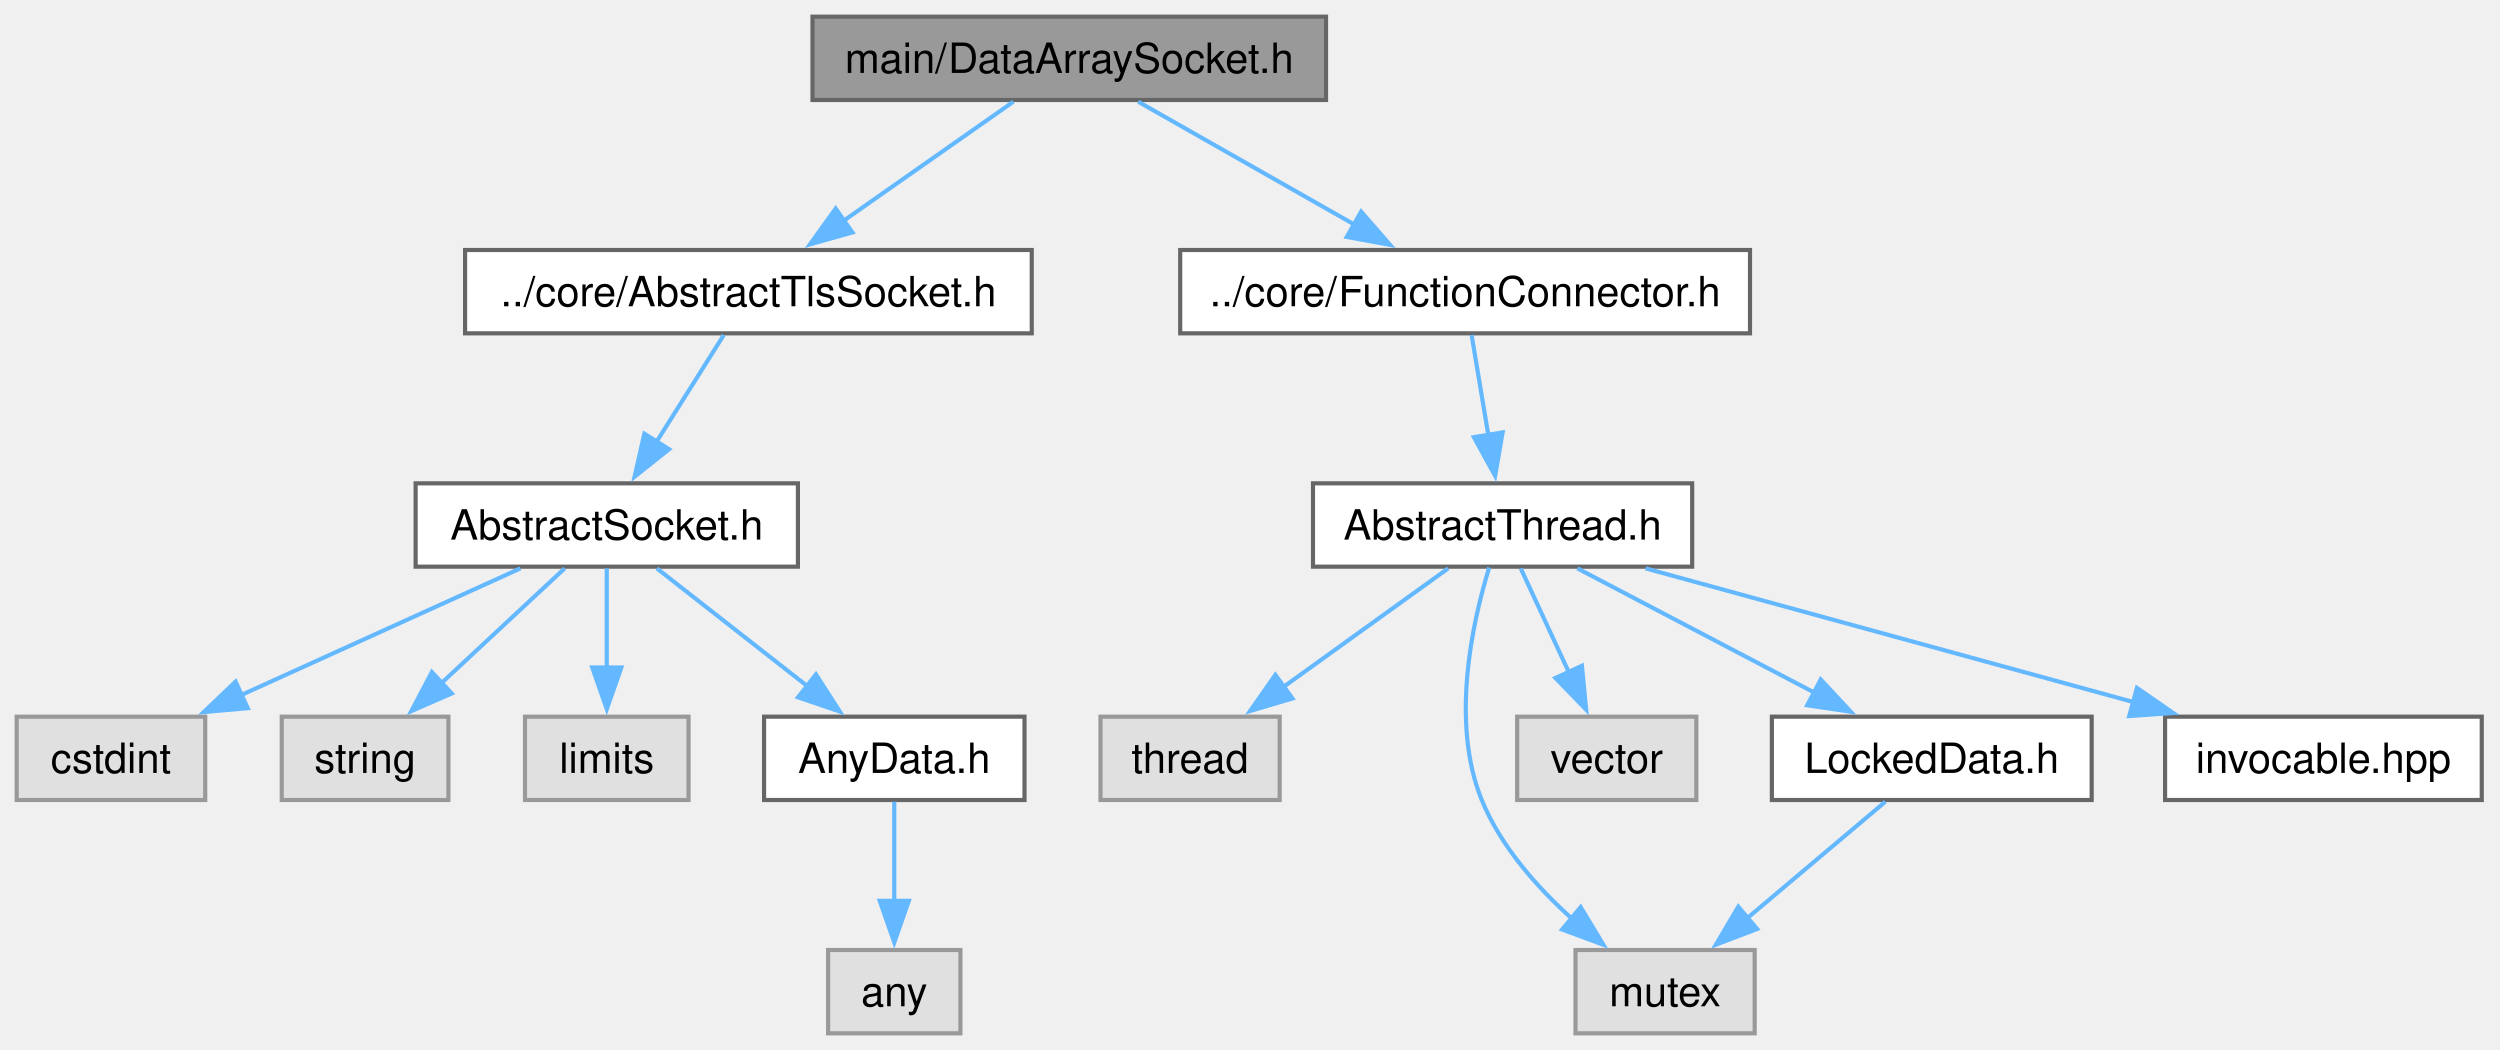
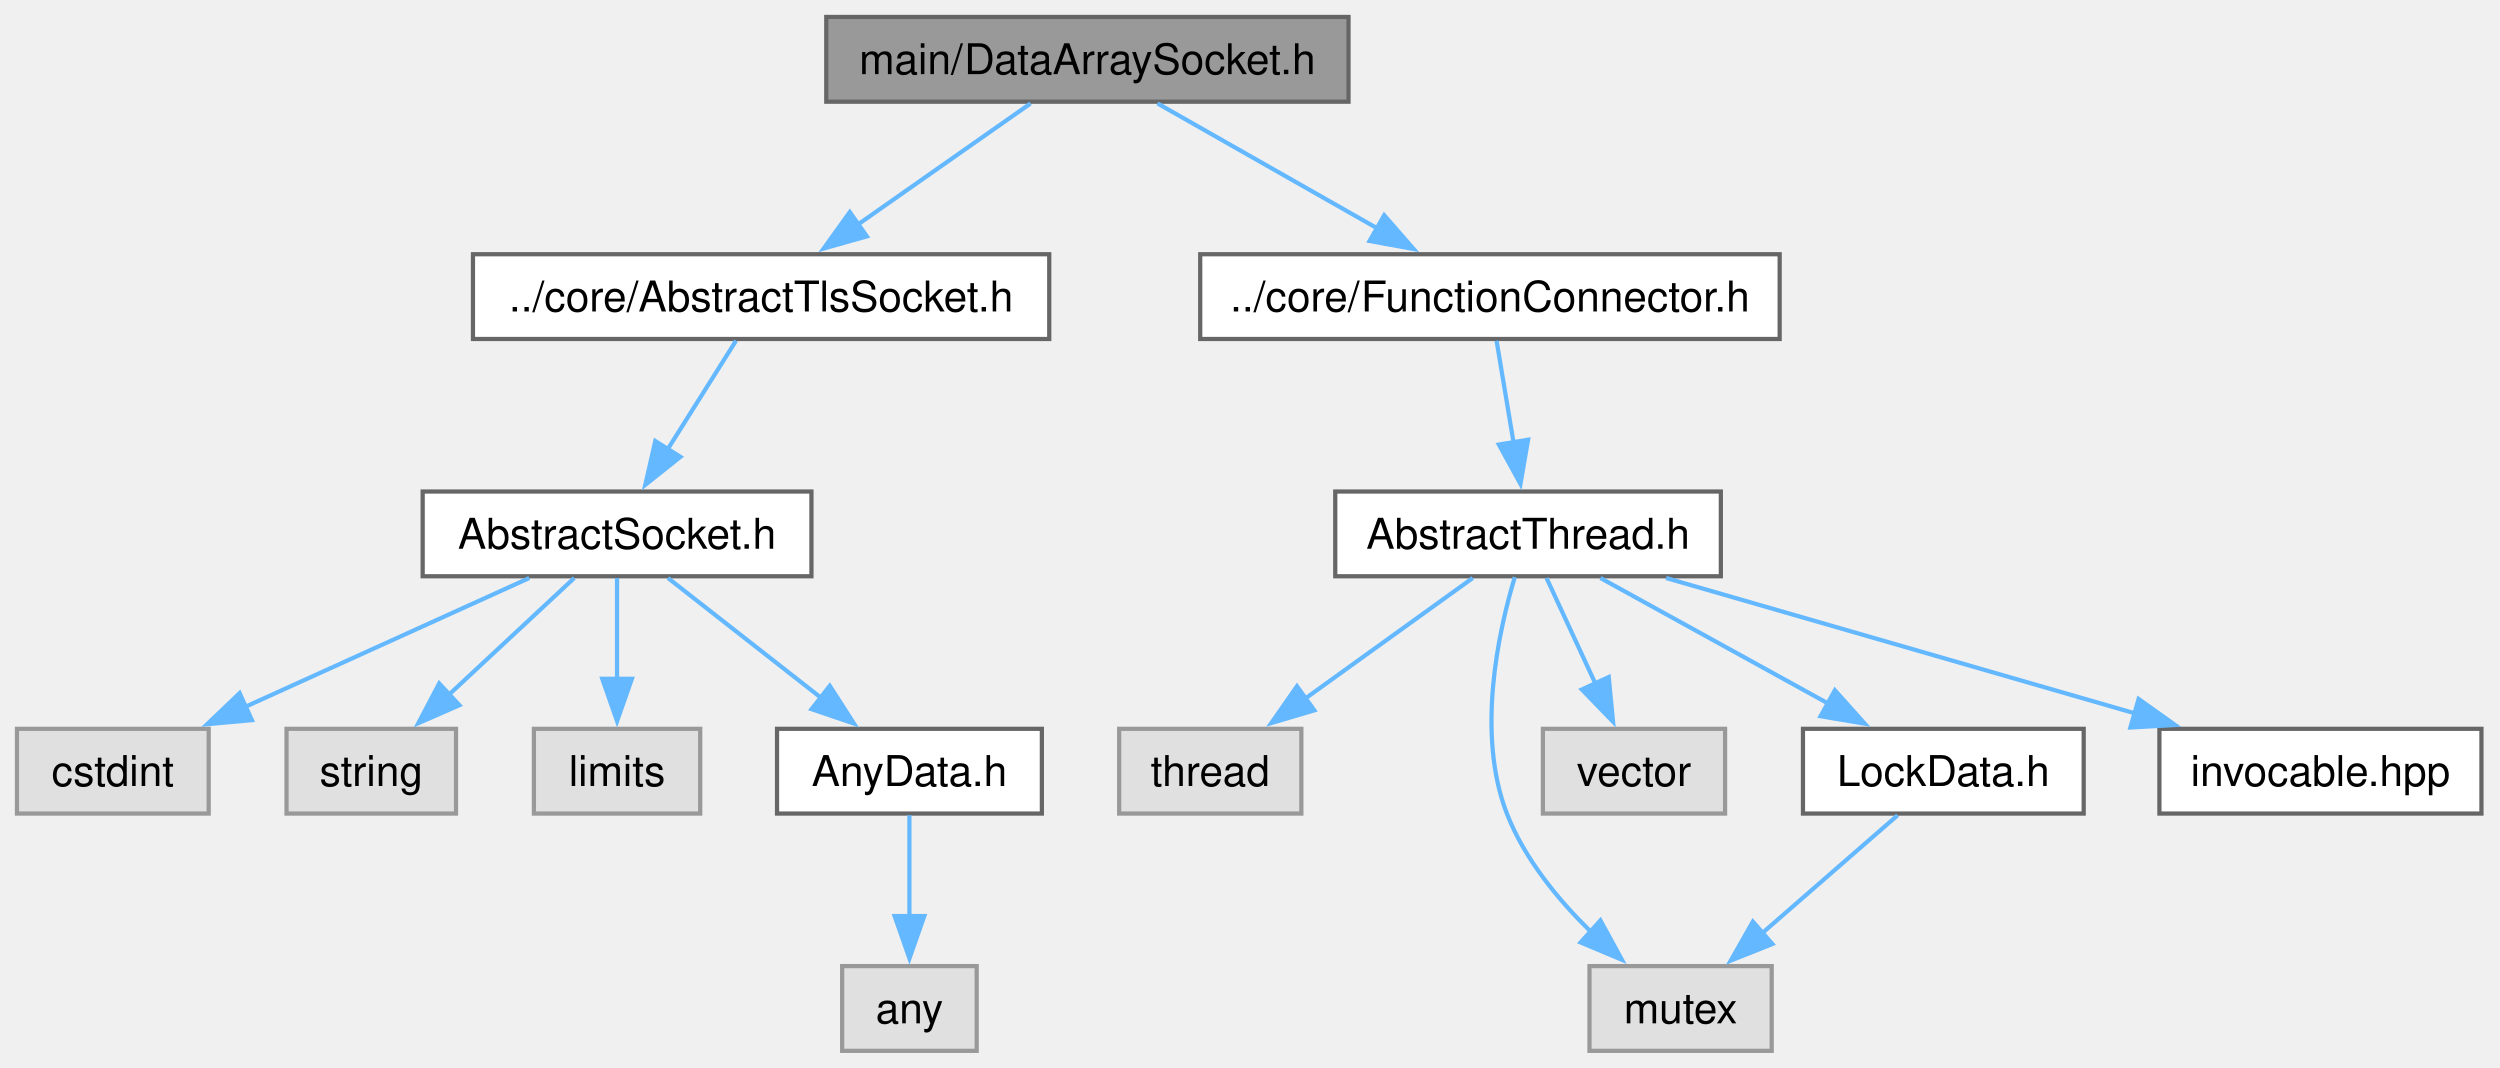
- <svg xmlns="http://www.w3.org/2000/svg" xmlns:xlink="http://www.w3.org/1999/xlink" width="600pt" height="252pt" viewBox="0.00 0.00 600.00 252.00">
+ <svg xmlns="http://www.w3.org/2000/svg" xmlns:xlink="http://www.w3.org/1999/xlink" width="590pt" height="252pt" viewBox="0.00 0.00 590.00 252.00">
  <g id="graph0" class="graph" transform="scale(1 1) rotate(0) translate(4 248)">
    <g id="Node000001" class="node">
      <g id="a_Node000001">
        <a xlink:title="The DataArraySocket class.">
          <polygon fill="#999999" stroke="#666666" points="314.25,-244 191,-244 191,-224 314.25,-224 314.25,-244" />
          <text xml:space="preserve" text-anchor="middle" x="252.62" y="-230.5" font-family="Helvetica,sans-Serif" font-size="10.00">main/DataArraySocket.h</text>
        </a>
      </g>
    </g>
    <g id="Node000002" class="node">
      <g id="a_Node000002">
        <a xlink:href="AbstractTlsSocket_8h.html" target="_top" xlink:title="The AbstractTlsSocket class.">
          <polygon fill="white" stroke="#666666" points="243.62,-188 107.62,-188 107.62,-168 243.62,-168 243.62,-188" />
          <text xml:space="preserve" text-anchor="middle" x="175.62" y="-174.5" font-family="Helvetica,sans-Serif" font-size="10.00">../core/AbstractTlsSocket.h</text>
        </a>
      </g>
    </g>
    <g id="edge1_Node000001_Node000002" class="edge">
      <g id="a_edge1_Node000001_Node000002">
        <a xlink:title=" ">
          <path fill="none" stroke="#63b8ff" d="M239.21,-223.59C228.02,-215.74 211.81,-204.38 198.57,-195.09" />
          <polygon fill="#63b8ff" stroke="#63b8ff" points="200.58,-192.22 190.38,-189.35 196.56,-197.96 200.58,-192.22" />
        </a>
      </g>
    </g>
    <g id="Node000009" class="node">
      <g id="a_Node000009">
        <a xlink:href="FunctionConnector_8h.html" target="_top" xlink:title="The AbstractFunctionConnector, FunctionConnector, FunctionConnectorProtected, FunctionConnectionGuard...">
          <polygon fill="white" stroke="#666666" points="416,-188 279.25,-188 279.25,-168 416,-168 416,-188" />
          <text xml:space="preserve" text-anchor="middle" x="347.62" y="-174.5" font-family="Helvetica,sans-Serif" font-size="10.00">../core/FunctionConnector.h</text>
        </a>
      </g>
    </g>
    <g id="edge8_Node000001_Node000009" class="edge">
      <g id="a_edge8_Node000001_Node000009">
        <a xlink:title=" ">
          <path fill="none" stroke="#63b8ff" d="M269.17,-223.59C283.52,-215.44 304.55,-203.48 321.23,-194" />
          <polygon fill="#63b8ff" stroke="#63b8ff" points="322.67,-197.21 329.63,-189.23 319.21,-191.13 322.67,-197.21" />
        </a>
      </g>
    </g>
    <g id="Node000003" class="node">
      <g id="a_Node000003">
        <a xlink:href="AbstractSocket_8h.html" target="_top" xlink:title="The AbstractSocket class.">
          <polygon fill="white" stroke="#666666" points="187.5,-132 95.75,-132 95.75,-112 187.5,-112 187.5,-132" />
          <text xml:space="preserve" text-anchor="middle" x="141.62" y="-118.5" font-family="Helvetica,sans-Serif" font-size="10.00">AbstractSocket.h</text>
        </a>
      </g>
    </g>
    <g id="edge2_Node000002_Node000003" class="edge">
      <g id="a_edge2_Node000002_Node000003">
        <a xlink:title=" ">
          <path fill="none" stroke="#63b8ff" d="M169.7,-167.59C165.27,-160.55 159.05,-150.67 153.59,-142" />
          <polygon fill="#63b8ff" stroke="#63b8ff" points="156.58,-140.18 148.29,-133.58 150.65,-143.91 156.58,-140.18" />
        </a>
      </g>
    </g>
    <g id="Node000004" class="node">
      <g id="a_Node000004">
        <a xlink:title=" ">
          <polygon fill="#e0e0e0" stroke="#999999" points="45.25,-76 0,-76 0,-56 45.25,-56 45.25,-76" />
          <text xml:space="preserve" text-anchor="middle" x="22.62" y="-62.5" font-family="Helvetica,sans-Serif" font-size="10.00">cstdint</text>
        </a>
      </g>
    </g>
    <g id="edge3_Node000003_Node000004" class="edge">
      <g id="a_edge3_Node000003_Node000004">
        <a xlink:title=" ">
          <path fill="none" stroke="#63b8ff" d="M120.9,-111.59C102.41,-103.21 75.08,-90.8 53.93,-81.21" />
          <polygon fill="#63b8ff" stroke="#63b8ff" points="55.45,-78.05 44.89,-77.1 52.55,-84.42 55.45,-78.05" />
        </a>
      </g>
    </g>
    <g id="Node000005" class="node">
      <g id="a_Node000005">
        <a xlink:title=" ">
          <polygon fill="#e0e0e0" stroke="#999999" points="103.62,-76 63.62,-76 63.62,-56 103.62,-56 103.62,-76" />
          <text xml:space="preserve" text-anchor="middle" x="83.62" y="-62.5" font-family="Helvetica,sans-Serif" font-size="10.00">string</text>
        </a>
      </g>
    </g>
    <g id="edge4_Node000003_Node000005" class="edge">
      <g id="a_edge4_Node000003_Node000005">
        <a xlink:title=" ">
          <path fill="none" stroke="#63b8ff" d="M131.52,-111.59C123.37,-104.01 111.69,-93.13 101.91,-84.02" />
          <polygon fill="#63b8ff" stroke="#63b8ff" points="104.42,-81.58 94.72,-77.33 99.65,-86.71 104.42,-81.58" />
        </a>
      </g>
    </g>
    <g id="Node000006" class="node">
      <g id="a_Node000006">
        <a xlink:title=" ">
          <polygon fill="#e0e0e0" stroke="#999999" points="161.25,-76 122,-76 122,-56 161.25,-56 161.25,-76" />
          <text xml:space="preserve" text-anchor="middle" x="141.62" y="-62.5" font-family="Helvetica,sans-Serif" font-size="10.00">limits</text>
        </a>
      </g>
    </g>
    <g id="edge5_Node000003_Node000006" class="edge">
      <g id="a_edge5_Node000003_Node000006">
        <a xlink:title=" ">
          <path fill="none" stroke="#63b8ff" d="M141.62,-111.59C141.62,-105.01 141.62,-95.96 141.62,-87.73" />
          <polygon fill="#63b8ff" stroke="#63b8ff" points="145.13,-87.81 141.63,-77.81 138.13,-87.81 145.13,-87.81" />
        </a>
      </g>
    </g>
    <g id="Node000007" class="node">
      <g id="a_Node000007">
        <a xlink:href="AnyData_8h.html" target="_top" xlink:title="The AnyData class.">
          <polygon fill="white" stroke="#666666" points="241.88,-76 179.38,-76 179.38,-56 241.88,-56 241.88,-76" />
          <text xml:space="preserve" text-anchor="middle" x="210.62" y="-62.5" font-family="Helvetica,sans-Serif" font-size="10.00">AnyData.h</text>
        </a>
      </g>
    </g>
    <g id="edge6_Node000003_Node000007" class="edge">
      <g id="a_edge6_Node000003_Node000007">
        <a xlink:title=" ">
          <path fill="none" stroke="#63b8ff" d="M153.64,-111.59C163.64,-103.77 178.09,-92.46 189.93,-83.19" />
          <polygon fill="#63b8ff" stroke="#63b8ff" points="191.83,-86.15 197.55,-77.23 187.52,-80.64 191.83,-86.15" />
        </a>
      </g>
    </g>
    <g id="Node000008" class="node">
      <g id="a_Node000008">
        <a xlink:title=" ">
          <polygon fill="#e0e0e0" stroke="#999999" points="226.5,-20 194.75,-20 194.75,0 226.5,0 226.5,-20" />
          <text xml:space="preserve" text-anchor="middle" x="210.62" y="-6.5" font-family="Helvetica,sans-Serif" font-size="10.00">any</text>
        </a>
      </g>
    </g>
    <g id="edge7_Node000007_Node000008" class="edge">
      <g id="a_edge7_Node000007_Node000008">
        <a xlink:title=" ">
          <path fill="none" stroke="#63b8ff" d="M210.62,-55.59C210.62,-49.01 210.62,-39.96 210.62,-31.73" />
          <polygon fill="#63b8ff" stroke="#63b8ff" points="214.13,-31.81 210.63,-21.81 207.13,-31.81 214.13,-31.81" />
        </a>
      </g>
    </g>
    <g id="Node000010" class="node">
      <g id="a_Node000010">
        <a xlink:href="AbstractThread_8h.html" target="_top" xlink:title="The AbstractThread class.">
          <polygon fill="white" stroke="#666666" points="402.12,-132 311.12,-132 311.12,-112 402.12,-112 402.12,-132" />
          <text xml:space="preserve" text-anchor="middle" x="356.62" y="-118.5" font-family="Helvetica,sans-Serif" font-size="10.00">AbstractThread.h</text>
        </a>
      </g>
    </g>
    <g id="edge9_Node000009_Node000010" class="edge">
      <g id="a_edge9_Node000009_Node000010">
        <a xlink:title=" ">
          <path fill="none" stroke="#63b8ff" d="M349.19,-167.59C350.3,-160.93 351.83,-151.75 353.22,-143.44" />
          <polygon fill="#63b8ff" stroke="#63b8ff" points="356.63,-144.23 354.83,-133.79 349.73,-143.08 356.63,-144.23" />
        </a>
      </g>
    </g>
    <g id="Node000011" class="node">
      <g id="a_Node000011">
        <a xlink:title=" ">
          <polygon fill="#e0e0e0" stroke="#999999" points="303.12,-76 260.12,-76 260.12,-56 303.12,-56 303.12,-76" />
          <text xml:space="preserve" text-anchor="middle" x="281.62" y="-62.5" font-family="Helvetica,sans-Serif" font-size="10.00">thread</text>
        </a>
      </g>
    </g>
    <g id="edge10_Node000010_Node000011" class="edge">
      <g id="a_edge10_Node000010_Node000011">
        <a xlink:title=" ">
          <path fill="none" stroke="#63b8ff" d="M343.56,-111.59C332.66,-103.74 316.87,-92.38 303.97,-83.09" />
          <polygon fill="#63b8ff" stroke="#63b8ff" points="306.18,-80.37 296.02,-77.36 302.09,-86.05 306.18,-80.37" />
        </a>
      </g>
    </g>
    <g id="Node000012" class="node">
      <g id="a_Node000012">
        <a xlink:title=" ">
-           <polygon fill="#e0e0e0" stroke="#999999" points="417.12,-20 374.12,-20 374.12,0 417.12,0 417.12,-20" />
-           <text xml:space="preserve" text-anchor="middle" x="395.62" y="-6.5" font-family="Helvetica,sans-Serif" font-size="10.00">mutex</text>
+           <polygon fill="#e0e0e0" stroke="#999999" points="414.12,-20 371.12,-20 371.12,0 414.12,0 414.12,-20" />
+           <text xml:space="preserve" text-anchor="middle" x="392.62" y="-6.5" font-family="Helvetica,sans-Serif" font-size="10.00">mutex</text>
        </a>
      </g>
    </g>
    <g id="edge11_Node000010_Node000012" class="edge">
      <g id="a_edge11_Node000010_Node000012">
        <a xlink:title=" ">
-           <path fill="none" stroke="#63b8ff" d="M353.4,-111.77C349.41,-98.79 344.02,-74.66 351.62,-56 356.16,-44.89 364.9,-35.02 373.41,-27.39" />
-           <polygon fill="#63b8ff" stroke="#63b8ff" points="375.36,-30.31 380.83,-21.24 370.9,-24.92 375.36,-30.31" />
+           <path fill="none" stroke="#63b8ff" d="M353.49,-111.81C349.61,-98.87 344.35,-74.79 351.62,-56 355.73,-45.4 363.62,-35.77 371.39,-28.16" />
+           <polygon fill="#63b8ff" stroke="#63b8ff" points="373.7,-30.79 378.78,-21.49 369.01,-25.59 373.7,-30.79" />
        </a>
      </g>
    </g>
    <g id="Node000013" class="node">
      <g id="a_Node000013">
        <a xlink:title=" ">
          <polygon fill="#e0e0e0" stroke="#999999" points="403.12,-76 360.12,-76 360.12,-56 403.12,-56 403.12,-76" />
          <text xml:space="preserve" text-anchor="middle" x="381.62" y="-62.5" font-family="Helvetica,sans-Serif" font-size="10.00">vector</text>
        </a>
      </g>
    </g>
    <g id="edge12_Node000010_Node000013" class="edge">
      <g id="a_edge12_Node000010_Node000013">
        <a xlink:title=" ">
          <path fill="none" stroke="#63b8ff" d="M360.98,-111.59C364.17,-104.7 368.61,-95.1 372.56,-86.57" />
          <polygon fill="#63b8ff" stroke="#63b8ff" points="375.66,-88.22 376.68,-77.67 369.31,-85.28 375.66,-88.22" />
        </a>
      </g>
    </g>
    <g id="Node000014" class="node">
      <g id="a_Node000014">
-         <a xlink:href="LockedData_8h.html" target="_top" xlink:title="The LockedData class.">
-           <polygon fill="white" stroke="#666666" points="498,-76 421.25,-76 421.25,-56 498,-56 498,-76" />
-           <text xml:space="preserve" text-anchor="middle" x="459.62" y="-62.5" font-family="Helvetica,sans-Serif" font-size="10.00">LockedData.h</text>
+         <a xlink:href="LockData_8h.html" target="_top" xlink:title="The LockData class.">
+           <polygon fill="white" stroke="#666666" points="487.75,-76 421.5,-76 421.5,-56 487.75,-56 487.75,-76" />
+           <text xml:space="preserve" text-anchor="middle" x="454.62" y="-62.5" font-family="Helvetica,sans-Serif" font-size="10.00">LockData.h</text>
        </a>
      </g>
    </g>
    <g id="edge13_Node000010_Node000014" class="edge">
      <g id="a_edge13_Node000010_Node000014">
        <a xlink:title=" ">
-           <path fill="none" stroke="#63b8ff" d="M374.57,-111.59C390.27,-103.36 413.36,-91.26 431.51,-81.74" />
-           <polygon fill="#63b8ff" stroke="#63b8ff" points="432.97,-84.93 440.2,-77.18 429.72,-78.73 432.97,-84.93" />
+           <path fill="none" stroke="#63b8ff" d="M373.7,-111.59C388.5,-103.44 410.19,-91.48 427.39,-82" />
+           <polygon fill="#63b8ff" stroke="#63b8ff" points="429.03,-85.1 436.1,-77.21 425.65,-78.97 429.03,-85.1" />
        </a>
      </g>
    </g>
    <g id="Node000015" class="node">
      <g id="a_Node000015">
        <a xlink:href="invocable_8hpp_source.html" target="_top" xlink:title=" ">
-           <polygon fill="white" stroke="#666666" points="591.62,-76 515.62,-76 515.62,-56 591.62,-56 591.62,-76" />
-           <text xml:space="preserve" text-anchor="middle" x="553.62" y="-62.5" font-family="Helvetica,sans-Serif" font-size="10.00">invocable.hpp</text>
+           <polygon fill="white" stroke="#666666" points="581.62,-76 505.62,-76 505.62,-56 581.62,-56 581.62,-76" />
+           <text xml:space="preserve" text-anchor="middle" x="543.62" y="-62.5" font-family="Helvetica,sans-Serif" font-size="10.00">invocable.hpp</text>
        </a>
      </g>
    </g>
    <g id="edge15_Node000010_Node000015" class="edge">
      <g id="a_edge15_Node000010_Node000015">
        <a xlink:title=" ">
-           <path fill="none" stroke="#63b8ff" d="M390.94,-111.59C423.37,-102.71 472.24,-89.31 507.95,-79.52" />
-           <polygon fill="#63b8ff" stroke="#63b8ff" points="508.86,-82.9 517.58,-76.88 507.01,-76.15 508.86,-82.9" />
+           <path fill="none" stroke="#63b8ff" d="M389.2,-111.59C419.85,-102.74 465.97,-89.43 499.83,-79.65" />
+           <polygon fill="#63b8ff" stroke="#63b8ff" points="500.71,-83.04 509.34,-76.9 498.77,-76.31 500.71,-83.04" />
        </a>
      </g>
    </g>
    <g id="edge14_Node000014_Node000012" class="edge">
      <g id="a_edge14_Node000014_Node000012">
        <a xlink:title=" ">
-           <path fill="none" stroke="#63b8ff" d="M448.48,-55.59C439.3,-47.85 426.07,-36.69 415.14,-27.47" />
-           <polygon fill="#63b8ff" stroke="#63b8ff" points="417.7,-25.05 407.8,-21.27 413.19,-30.4 417.7,-25.05" />
+           <path fill="none" stroke="#63b8ff" d="M443.83,-55.59C435.02,-47.93 422.37,-36.91 411.85,-27.75" />
+           <polygon fill="#63b8ff" stroke="#63b8ff" points="414.28,-25.22 404.44,-21.29 409.68,-30.5 414.28,-25.22" />
        </a>
      </g>
    </g>
  </g>
</svg>
